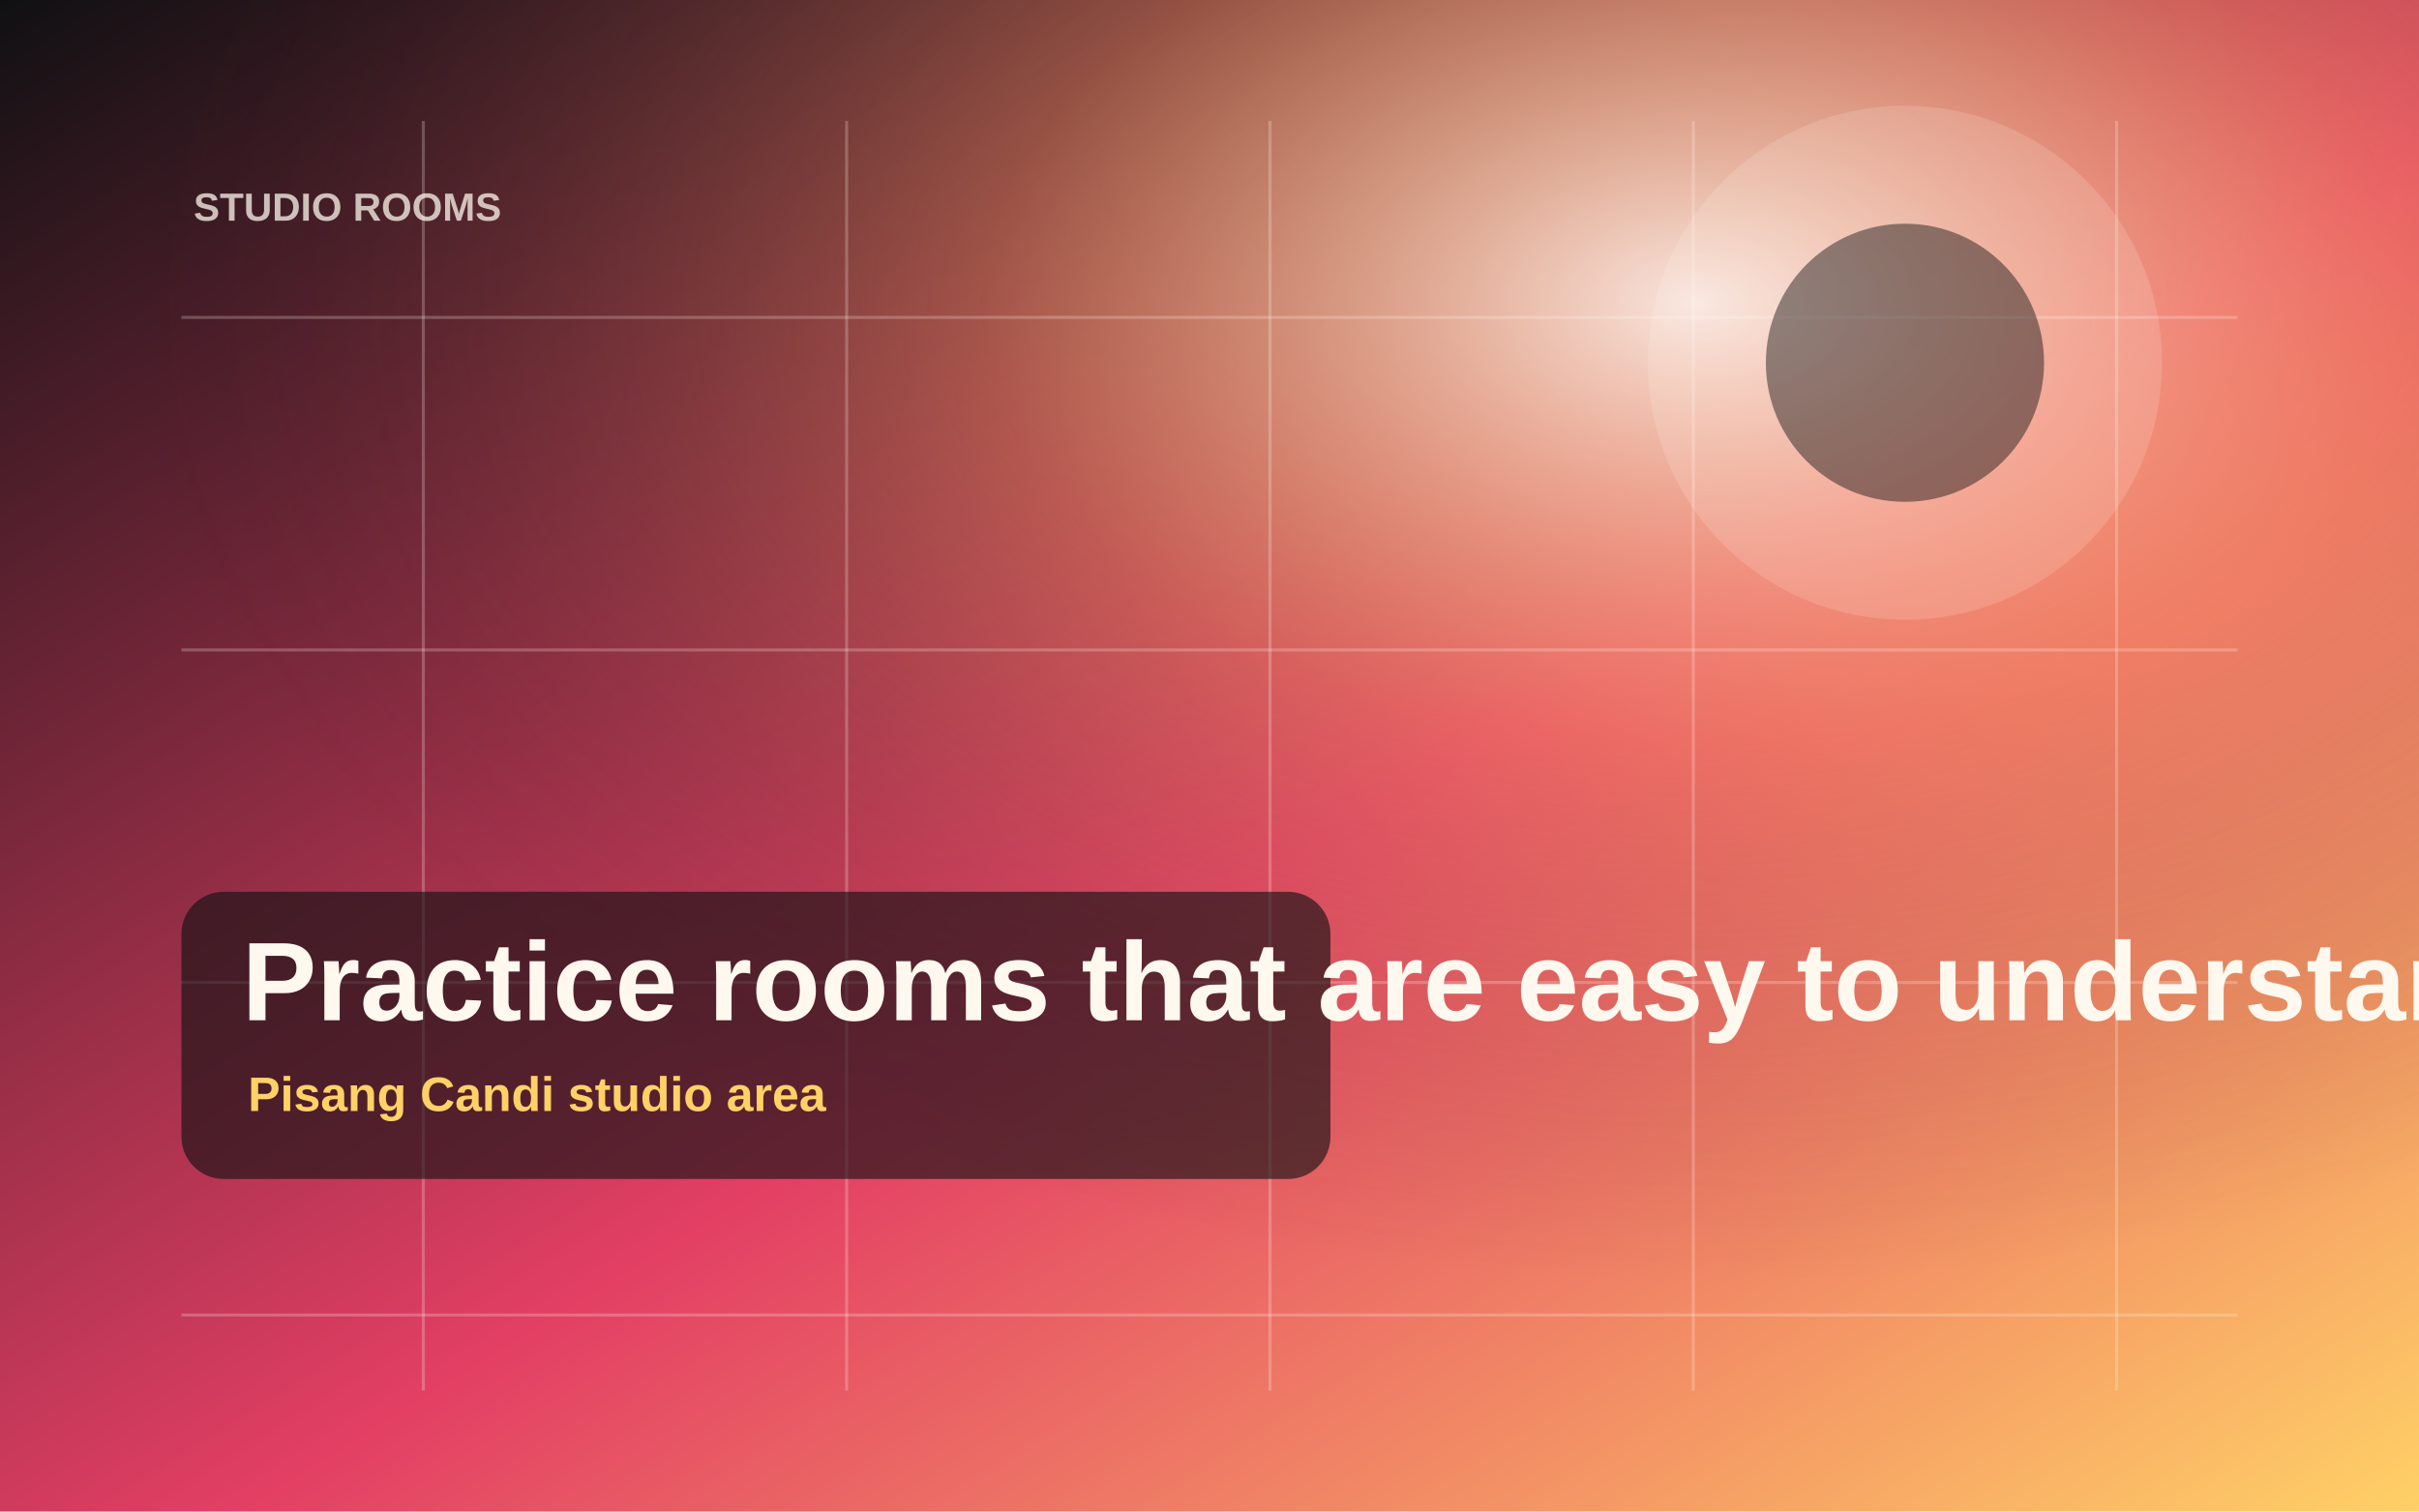
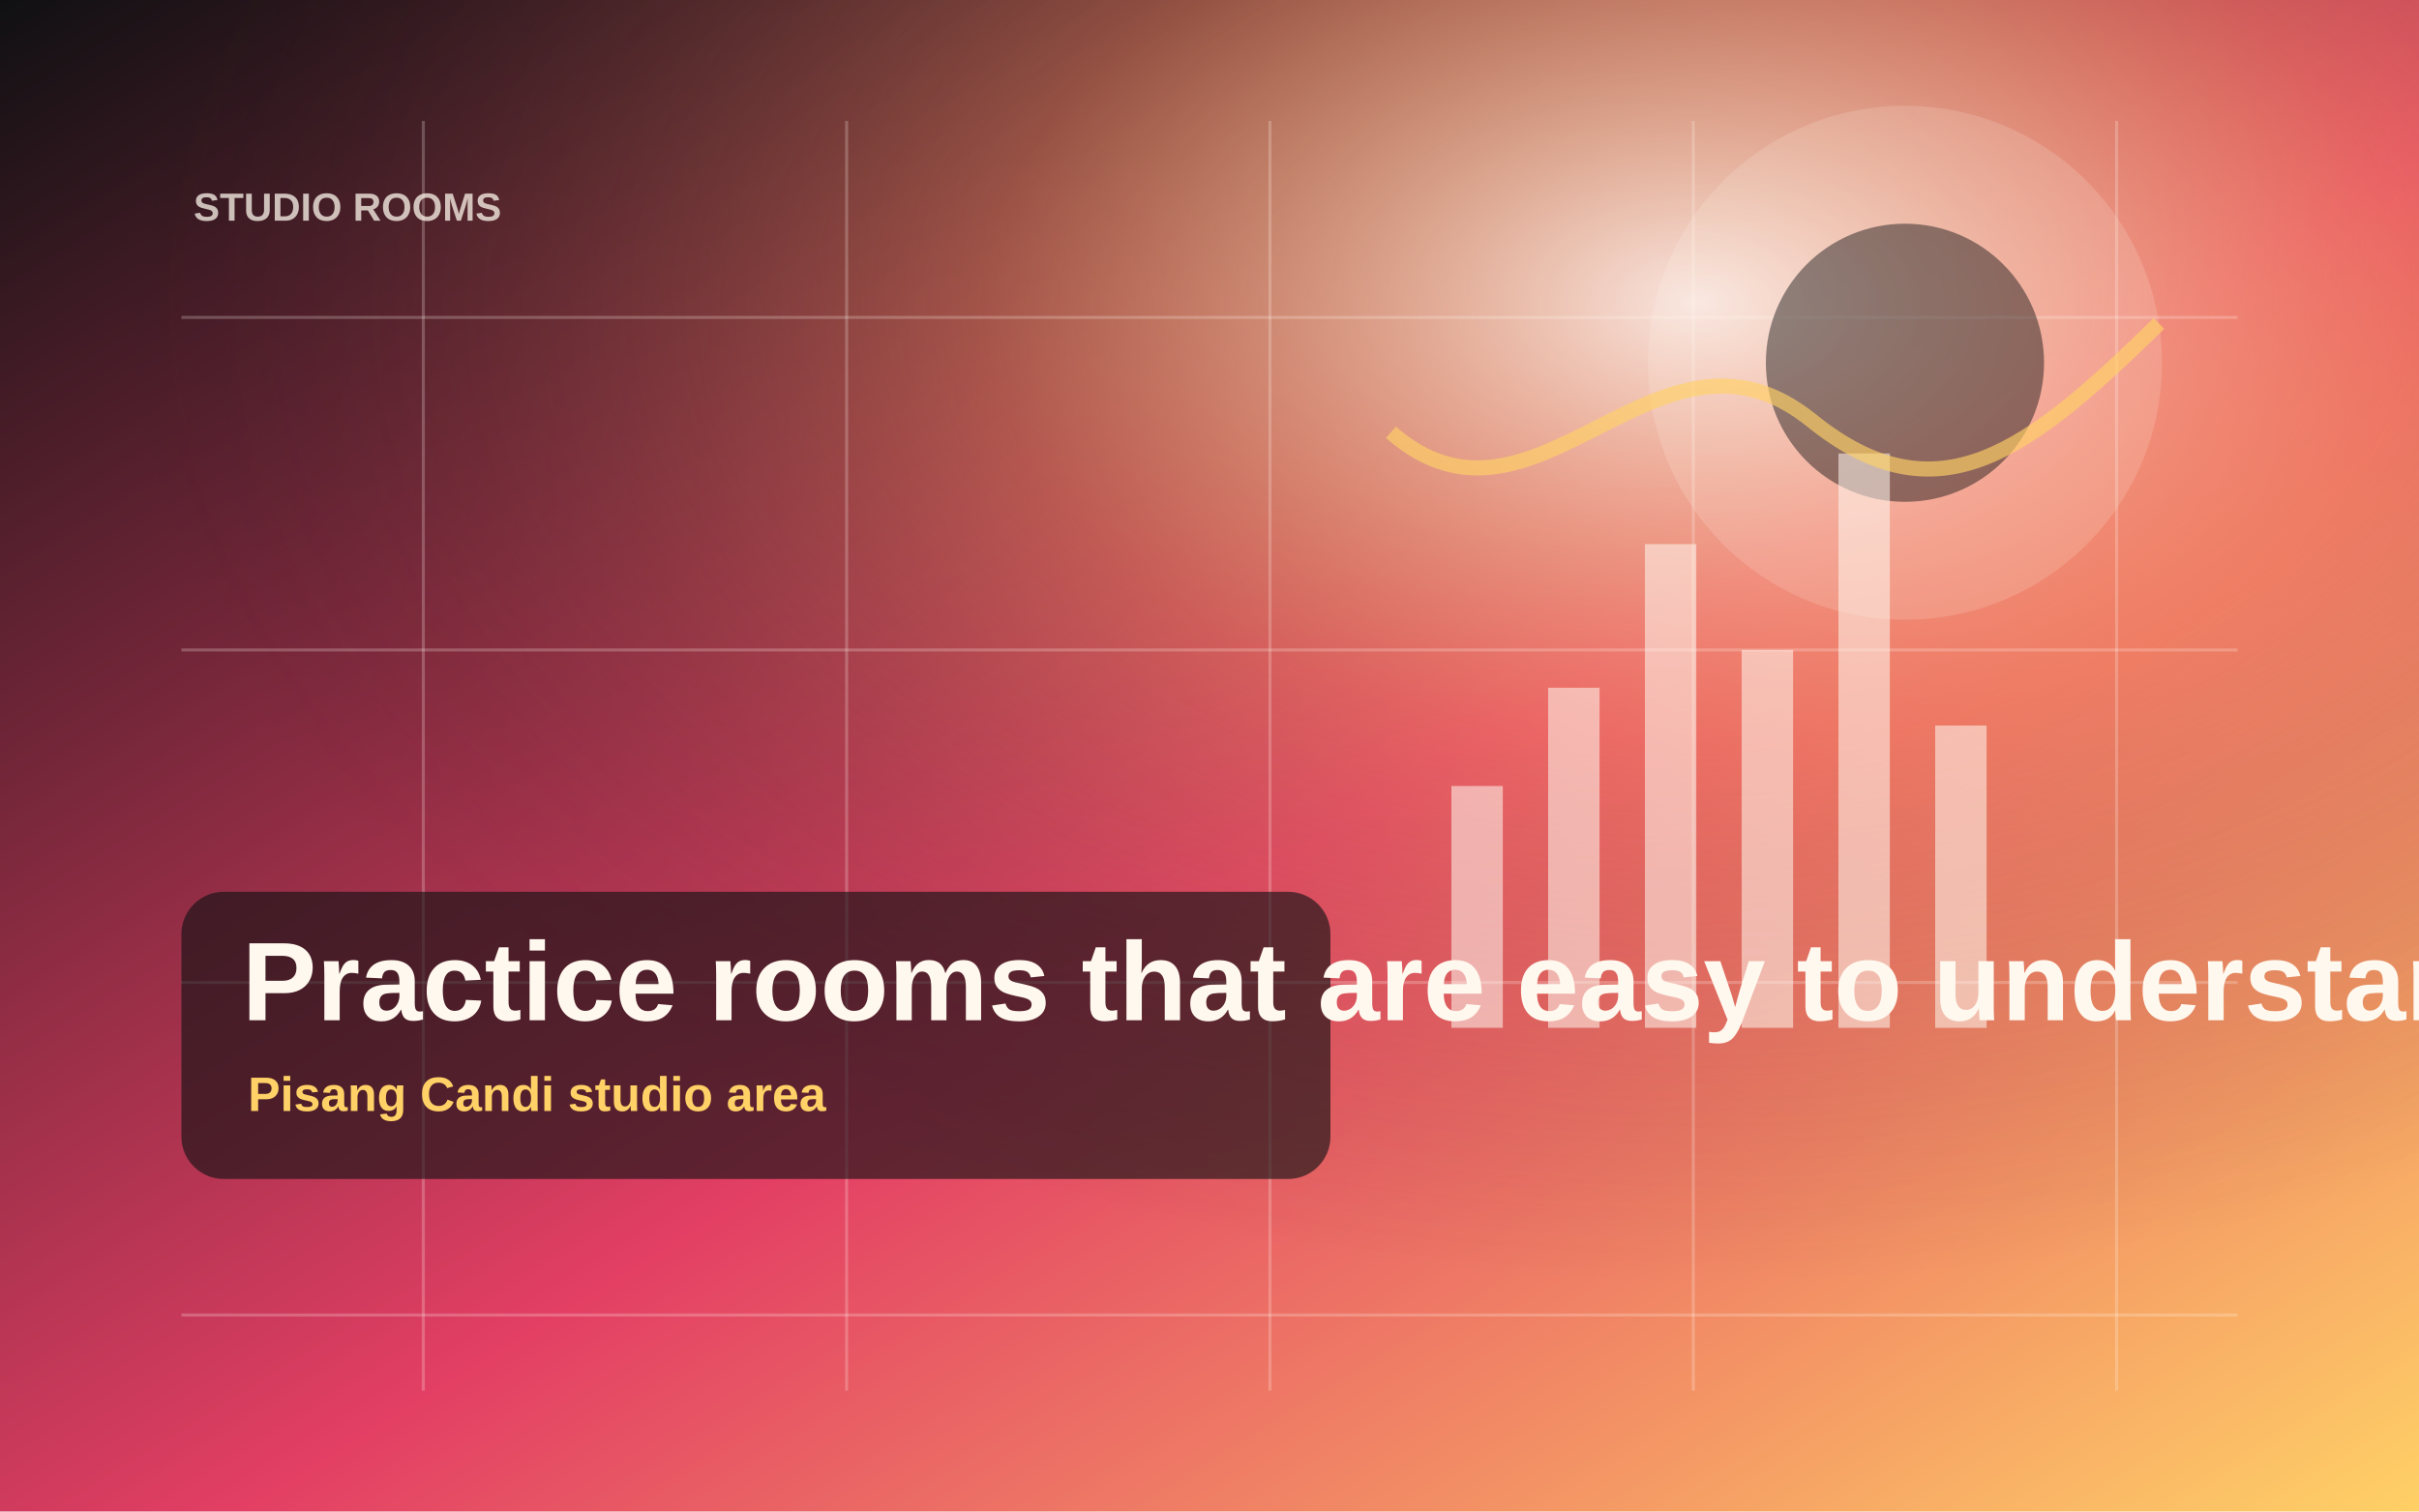
<svg xmlns="http://www.w3.org/2000/svg" width="1600" height="1000" viewBox="0 0 1600 1000" role="img" aria-label="Practice rooms that are easy to understand before booking.">
  <defs>
    <linearGradient id="bg" x1="0" x2="1" y1="0" y2="1">
      <stop offset="0" stop-color="#0f1012" />
      <stop offset="0.55" stop-color="#e33f64" />
      <stop offset="1" stop-color="#ffd166" />
    </linearGradient>
    <radialGradient id="glow" cx="70%" cy="20%" r="65%">
      <stop offset="0" stop-color="#fff8ee" stop-opacity=".9" />
      <stop offset=".45" stop-color="#ffd166" stop-opacity=".25" />
      <stop offset="1" stop-color="#0f1012" stop-opacity="0" />
    </radialGradient>
  </defs>
  <rect width="1600" height="1000" fill="url(#bg)" />
  <rect width="1600" height="1000" fill="url(#glow)" />
  <g fill="none" stroke="#fff8ee" stroke-opacity=".24" stroke-width="2">
    <path d="M120 210 H1480 M120 430 H1480 M120 650 H1480 M120 870 H1480" />
    <path d="M280 80 V920 M560 80 V920 M840 80 V920 M1120 80 V920 M1400 80 V920" />
  </g>
  <circle cx="1260" cy="240" r="170" fill="#fff8ee" opacity=".16" />
  <circle cx="1260" cy="240" r="92" fill="#0f1012" opacity=".45" />
+   <g fill="#fff8ee" opacity=".55">
+     <rect x="960" y="520" width="34" height="160" />
+     <rect x="1024" y="455" width="34" height="225" />
+     <rect x="1088" y="360" width="34" height="320" />
+     <rect x="1152" y="430" width="34" height="250" />
+     <rect x="1216" y="300" width="34" height="380" />
+     <rect x="1280" y="480" width="34" height="200" />
+   </g>
+   <path d="M920 286c96 84 176-90 278-8 84 68 144 20 230-64" fill="none" stroke="#ffd166" stroke-width="10" opacity=".65" />
  <rect x="120" y="590" width="760" height="190" rx="28" fill="#0f1012" opacity=".62" />
  <text x="160" y="675" font-family="Arial, Helvetica, sans-serif" font-size="74" font-weight="900" fill="#fff8ee">Practice rooms that are easy to understand before booking.</text>
  <text x="164" y="735" font-family="Arial, Helvetica, sans-serif" font-size="32" font-weight="700" fill="#ffd166">Pisang Candi studio area</text>
  <text x="128" y="146" font-family="Arial, Helvetica, sans-serif" font-size="26" font-weight="800" fill="#fff8ee" opacity=".74">STUDIO ROOMS</text>
</svg>
